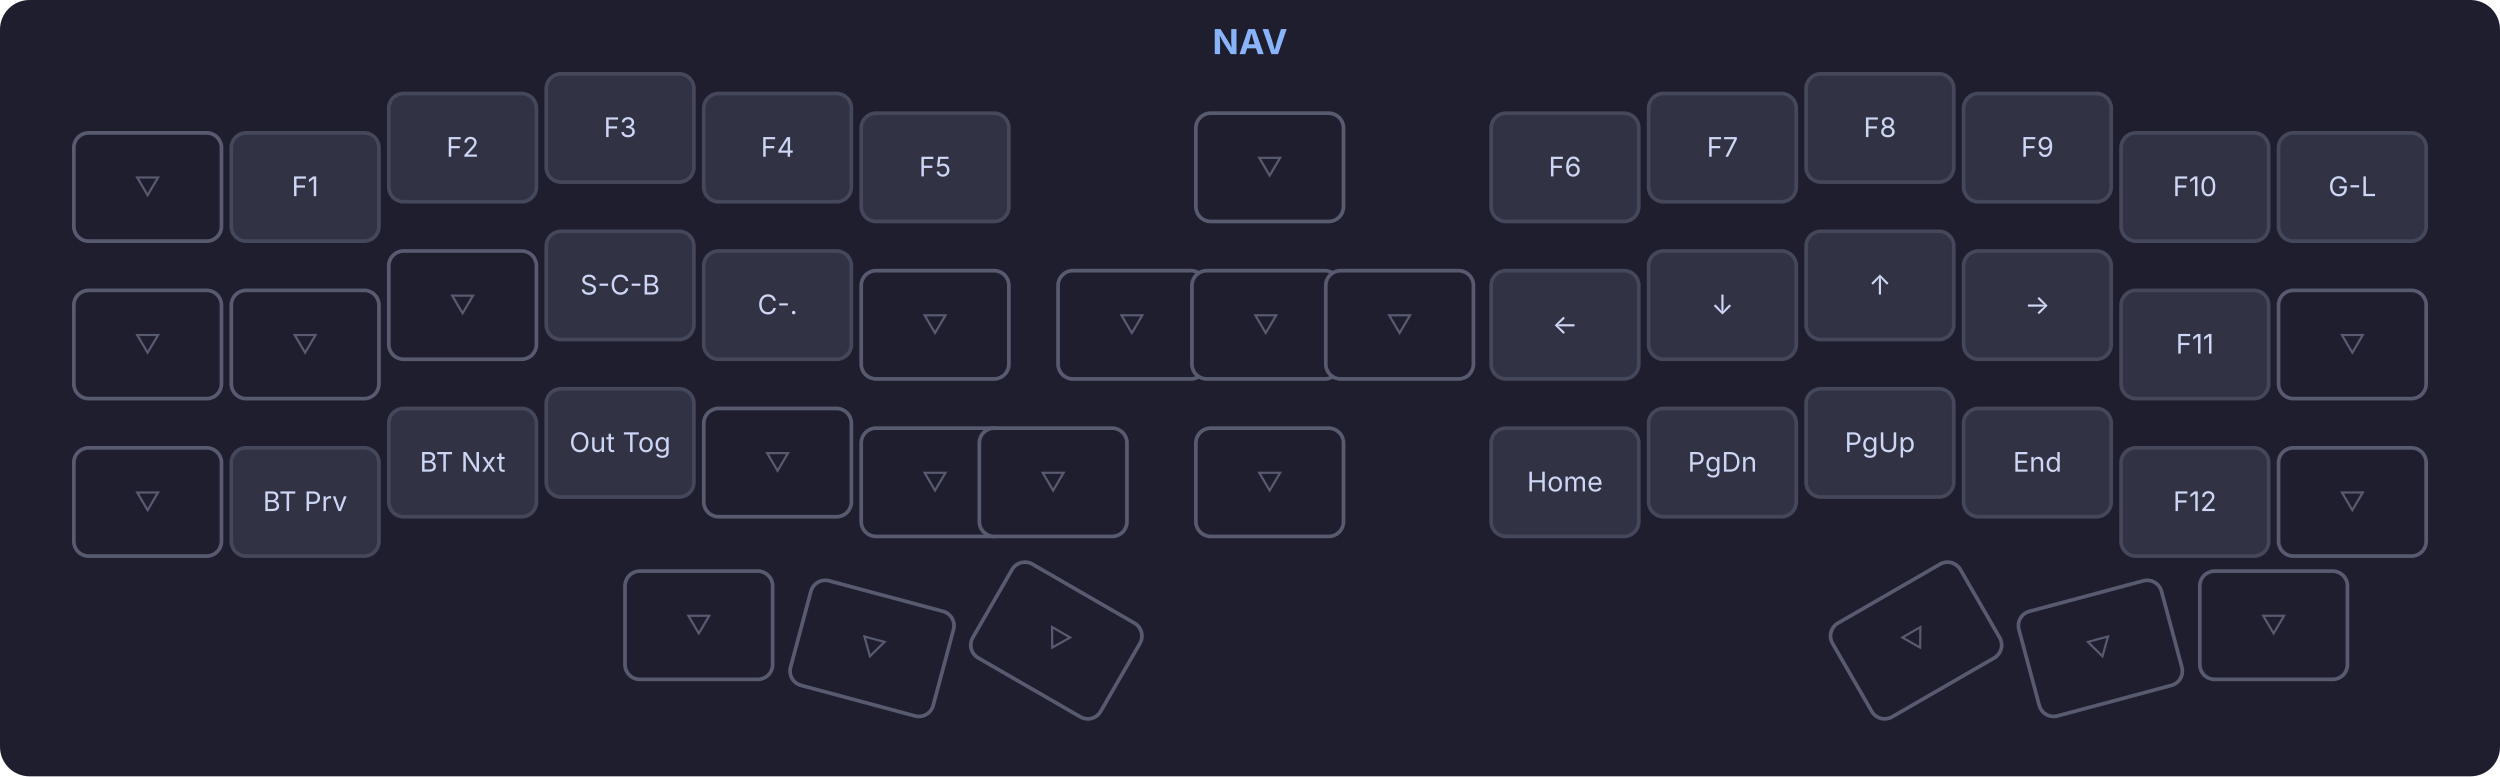
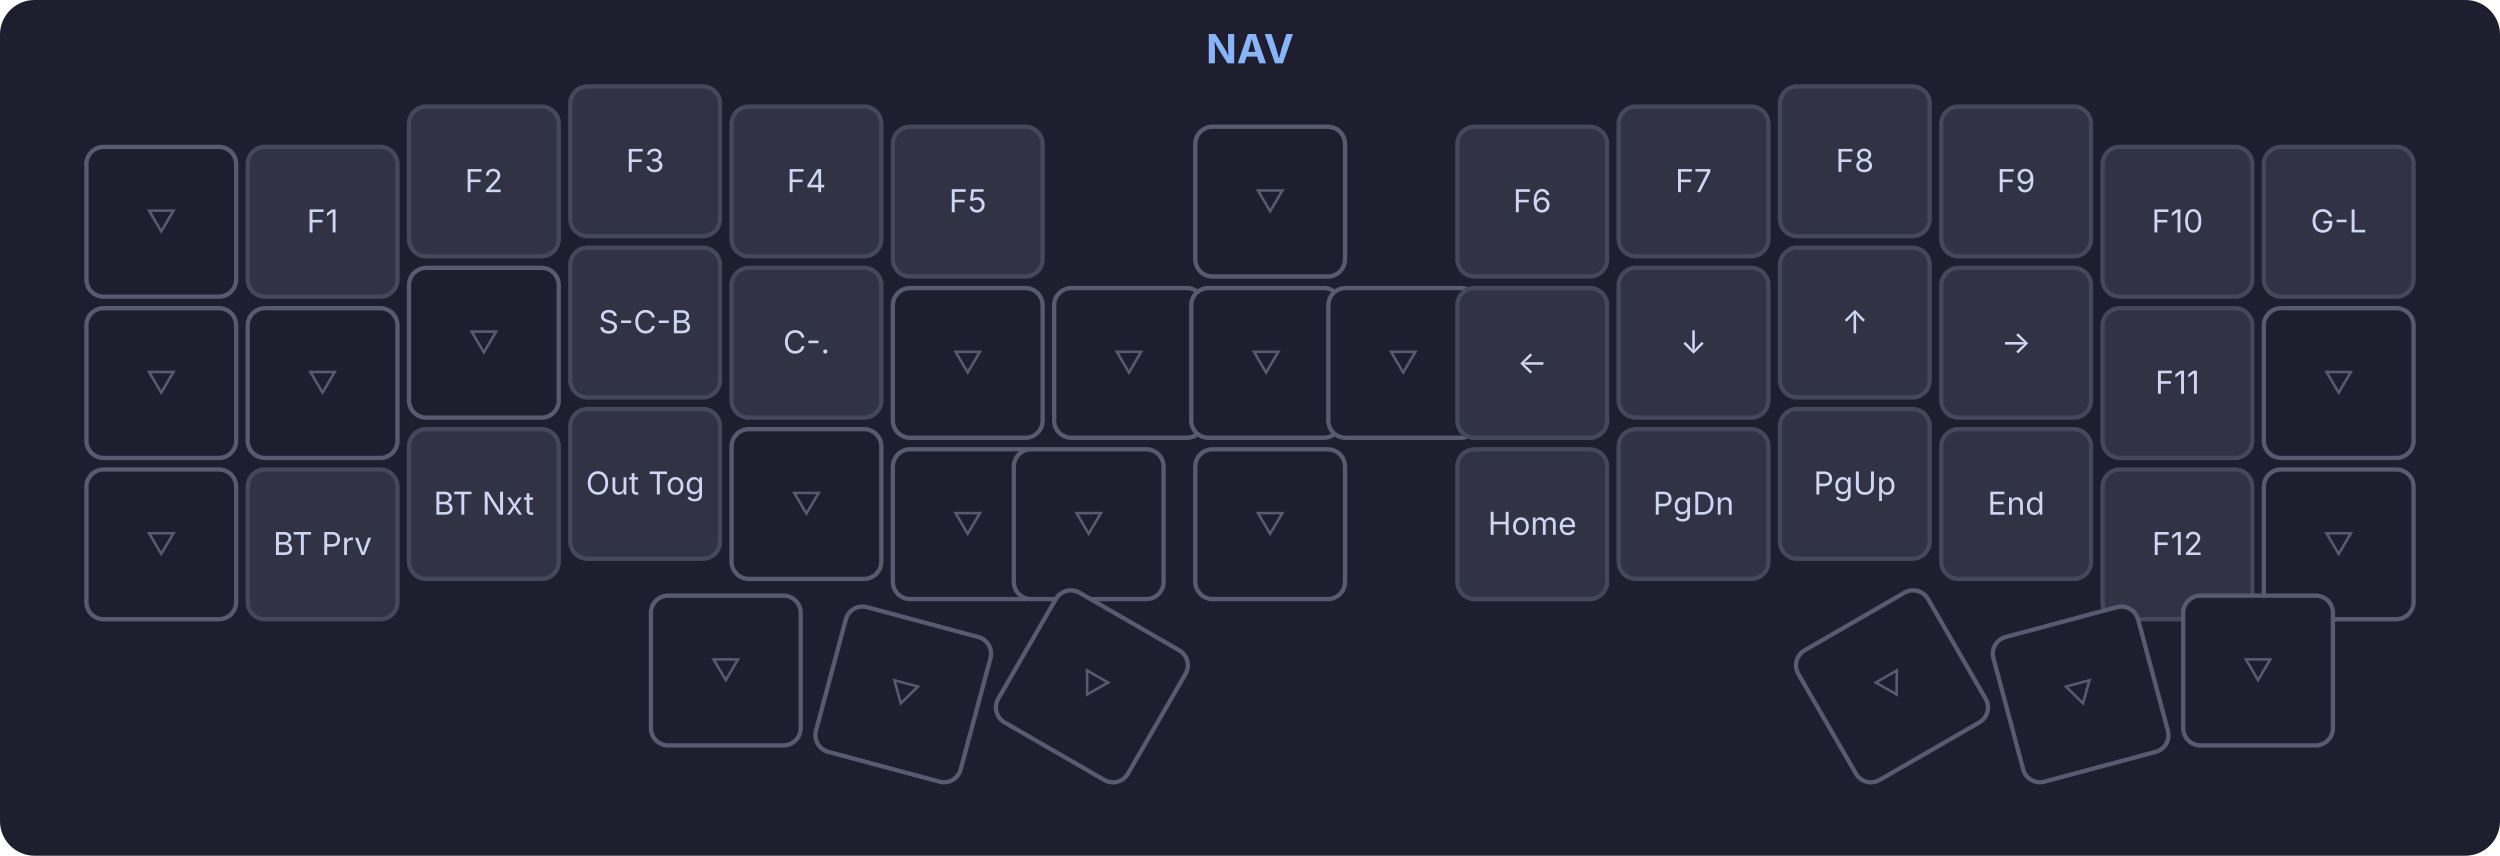
- <svg xmlns="http://www.w3.org/2000/svg" viewBox="-30.0 -30.0 1016.0 315.5">
-   <rect x="-30.0" y="-30.0" width="1016.0" height="315.5" fill="#1e1e2e" rx="12" />
-   <text x="478.0" y="-8" text-anchor="middle" fill="#89b4fa" font-size="14px" font-weight="bold" font-family="Inter, SF Pro Text, Segoe UI, system-ui, sans-serif">NAV</text>
+ <svg xmlns="http://www.w3.org/2000/svg" viewBox="-30.0 -30.0 868.0 297.1">
+   <rect x="-30.0" y="-30.0" width="868.0" height="297.1" fill="#1e1e2e" rx="12" />
+   <text x="404.0" y="-8" text-anchor="middle" fill="#89b4fa" font-size="14px" font-weight="bold" font-family="Inter, SF Pro Text, Segoe UI, system-ui, sans-serif">NAV</text>
  <g>
-     <rect x="0.0" y="24.0" width="60.0" height="44.0" rx="6" fill="#1e1e2e" stroke="#585b70" stroke-width="1.5" />
-     <text x="30.0" y="49.7" text-anchor="middle" fill="#585b70" font-size="11px" font-family="Inter, SF Pro Text, Segoe UI, system-ui, sans-serif">▽</text>
+     <rect x="0.0" y="21.0" width="52.0" height="52.0" rx="6" fill="#1e1e2e" stroke="#585b70" stroke-width="1.5" />
+     <text x="26.0" y="50.7" text-anchor="middle" fill="#585b70" font-size="11px" font-family="Inter, SF Pro Text, Segoe UI, system-ui, sans-serif">▽</text>
  </g>
  <g>
-     <rect x="64.0" y="24.0" width="60.0" height="44.0" rx="6" fill="#313244" stroke="#45475a" stroke-width="1.5" />
-     <text x="94.0" y="49.7" text-anchor="middle" fill="#cdd6f4" font-size="11px" font-family="Inter, SF Pro Text, Segoe UI, system-ui, sans-serif">F1</text>
+     <rect x="56.0" y="21.0" width="52.0" height="52.0" rx="6" fill="#313244" stroke="#45475a" stroke-width="1.5" />
+     <text x="82.0" y="50.7" text-anchor="middle" fill="#cdd6f4" font-size="11px" font-family="Inter, SF Pro Text, Segoe UI, system-ui, sans-serif">F1</text>
  </g>
  <g>
-     <rect x="128.0" y="8.0" width="60.0" height="44.0" rx="6" fill="#313244" stroke="#45475a" stroke-width="1.5" />
-     <text x="158.0" y="33.7" text-anchor="middle" fill="#cdd6f4" font-size="11px" font-family="Inter, SF Pro Text, Segoe UI, system-ui, sans-serif">F2</text>
+     <rect x="112.0" y="7.0" width="52.0" height="52.0" rx="6" fill="#313244" stroke="#45475a" stroke-width="1.5" />
+     <text x="138.0" y="36.7" text-anchor="middle" fill="#cdd6f4" font-size="11px" font-family="Inter, SF Pro Text, Segoe UI, system-ui, sans-serif">F2</text>
  </g>
  <g>
-     <rect x="192.0" y="0.0" width="60.0" height="44.0" rx="6" fill="#313244" stroke="#45475a" stroke-width="1.5" />
-     <text x="222.0" y="25.7" text-anchor="middle" fill="#cdd6f4" font-size="11px" font-family="Inter, SF Pro Text, Segoe UI, system-ui, sans-serif">F3</text>
+     <rect x="168.0" y="0.0" width="52.0" height="52.0" rx="6" fill="#313244" stroke="#45475a" stroke-width="1.5" />
+     <text x="194.0" y="29.7" text-anchor="middle" fill="#cdd6f4" font-size="11px" font-family="Inter, SF Pro Text, Segoe UI, system-ui, sans-serif">F3</text>
  </g>
  <g>
-     <rect x="256.0" y="8.0" width="60.0" height="44.0" rx="6" fill="#313244" stroke="#45475a" stroke-width="1.5" />
-     <text x="286.0" y="33.7" text-anchor="middle" fill="#cdd6f4" font-size="11px" font-family="Inter, SF Pro Text, Segoe UI, system-ui, sans-serif">F4</text>
+     <rect x="224.0" y="7.0" width="52.0" height="52.0" rx="6" fill="#313244" stroke="#45475a" stroke-width="1.5" />
+     <text x="250.0" y="36.7" text-anchor="middle" fill="#cdd6f4" font-size="11px" font-family="Inter, SF Pro Text, Segoe UI, system-ui, sans-serif">F4</text>
  </g>
  <g>
-     <rect x="320.0" y="16.0" width="60.0" height="44.0" rx="6" fill="#313244" stroke="#45475a" stroke-width="1.5" />
-     <text x="350.0" y="41.7" text-anchor="middle" fill="#cdd6f4" font-size="11px" font-family="Inter, SF Pro Text, Segoe UI, system-ui, sans-serif">F5</text>
+     <rect x="280.0" y="14.0" width="52.0" height="52.0" rx="6" fill="#313244" stroke="#45475a" stroke-width="1.5" />
+     <text x="306.0" y="43.7" text-anchor="middle" fill="#cdd6f4" font-size="11px" font-family="Inter, SF Pro Text, Segoe UI, system-ui, sans-serif">F5</text>
  </g>
  <g>
-     <rect x="456.0" y="16.0" width="60.0" height="44.0" rx="6" fill="#1e1e2e" stroke="#585b70" stroke-width="1.5" />
-     <text x="486.0" y="41.7" text-anchor="middle" fill="#585b70" font-size="11px" font-family="Inter, SF Pro Text, Segoe UI, system-ui, sans-serif">▽</text>
+     <rect x="385.0" y="14.0" width="52.0" height="52.0" rx="6" fill="#1e1e2e" stroke="#585b70" stroke-width="1.5" />
+     <text x="411.0" y="43.7" text-anchor="middle" fill="#585b70" font-size="11px" font-family="Inter, SF Pro Text, Segoe UI, system-ui, sans-serif">▽</text>
  </g>
  <g>
-     <rect x="576.0" y="16.0" width="60.0" height="44.0" rx="6" fill="#313244" stroke="#45475a" stroke-width="1.5" />
-     <text x="606.0" y="41.7" text-anchor="middle" fill="#cdd6f4" font-size="11px" font-family="Inter, SF Pro Text, Segoe UI, system-ui, sans-serif">F6</text>
+     <rect x="476.0" y="14.0" width="52.0" height="52.0" rx="6" fill="#313244" stroke="#45475a" stroke-width="1.5" />
+     <text x="502.0" y="43.7" text-anchor="middle" fill="#cdd6f4" font-size="11px" font-family="Inter, SF Pro Text, Segoe UI, system-ui, sans-serif">F6</text>
  </g>
  <g>
-     <rect x="640.0" y="8.0" width="60.0" height="44.0" rx="6" fill="#313244" stroke="#45475a" stroke-width="1.5" />
-     <text x="670.0" y="33.7" text-anchor="middle" fill="#cdd6f4" font-size="11px" font-family="Inter, SF Pro Text, Segoe UI, system-ui, sans-serif">F7</text>
+     <rect x="532.0" y="7.0" width="52.0" height="52.0" rx="6" fill="#313244" stroke="#45475a" stroke-width="1.5" />
+     <text x="558.0" y="36.7" text-anchor="middle" fill="#cdd6f4" font-size="11px" font-family="Inter, SF Pro Text, Segoe UI, system-ui, sans-serif">F7</text>
  </g>
  <g>
-     <rect x="704.0" y="0.0" width="60.0" height="44.0" rx="6" fill="#313244" stroke="#45475a" stroke-width="1.5" />
-     <text x="734.0" y="25.7" text-anchor="middle" fill="#cdd6f4" font-size="11px" font-family="Inter, SF Pro Text, Segoe UI, system-ui, sans-serif">F8</text>
+     <rect x="588.0" y="0.0" width="52.0" height="52.0" rx="6" fill="#313244" stroke="#45475a" stroke-width="1.5" />
+     <text x="614.0" y="29.7" text-anchor="middle" fill="#cdd6f4" font-size="11px" font-family="Inter, SF Pro Text, Segoe UI, system-ui, sans-serif">F8</text>
  </g>
  <g>
-     <rect x="768.0" y="8.0" width="60.0" height="44.0" rx="6" fill="#313244" stroke="#45475a" stroke-width="1.5" />
-     <text x="798.0" y="33.7" text-anchor="middle" fill="#cdd6f4" font-size="11px" font-family="Inter, SF Pro Text, Segoe UI, system-ui, sans-serif">F9</text>
+     <rect x="644.0" y="7.0" width="52.0" height="52.0" rx="6" fill="#313244" stroke="#45475a" stroke-width="1.5" />
+     <text x="670.0" y="36.7" text-anchor="middle" fill="#cdd6f4" font-size="11px" font-family="Inter, SF Pro Text, Segoe UI, system-ui, sans-serif">F9</text>
  </g>
  <g>
-     <rect x="832.0" y="24.0" width="60.0" height="44.0" rx="6" fill="#313244" stroke="#45475a" stroke-width="1.5" />
-     <text x="862.0" y="49.7" text-anchor="middle" fill="#cdd6f4" font-size="11px" font-family="Inter, SF Pro Text, Segoe UI, system-ui, sans-serif">F10</text>
+     <rect x="700.0" y="21.0" width="52.0" height="52.0" rx="6" fill="#313244" stroke="#45475a" stroke-width="1.5" />
+     <text x="726.0" y="50.7" text-anchor="middle" fill="#cdd6f4" font-size="11px" font-family="Inter, SF Pro Text, Segoe UI, system-ui, sans-serif">F10</text>
  </g>
  <g>
-     <rect x="896.0" y="24.0" width="60.0" height="44.0" rx="6" fill="#313244" stroke="#45475a" stroke-width="1.5" />
-     <text x="926.0" y="49.7" text-anchor="middle" fill="#cdd6f4" font-size="11px" font-family="Inter, SF Pro Text, Segoe UI, system-ui, sans-serif">G-L</text>
+     <rect x="756.0" y="21.0" width="52.0" height="52.0" rx="6" fill="#313244" stroke="#45475a" stroke-width="1.5" />
+     <text x="782.0" y="50.7" text-anchor="middle" fill="#cdd6f4" font-size="11px" font-family="Inter, SF Pro Text, Segoe UI, system-ui, sans-serif">G-L</text>
  </g>
  <g>
-     <rect x="0.0" y="88.0" width="60.0" height="44.0" rx="6" fill="#1e1e2e" stroke="#585b70" stroke-width="1.5" />
-     <text x="30.0" y="113.7" text-anchor="middle" fill="#585b70" font-size="11px" font-family="Inter, SF Pro Text, Segoe UI, system-ui, sans-serif">▽</text>
+     <rect x="0.0" y="77.0" width="52.0" height="52.0" rx="6" fill="#1e1e2e" stroke="#585b70" stroke-width="1.5" />
+     <text x="26.0" y="106.7" text-anchor="middle" fill="#585b70" font-size="11px" font-family="Inter, SF Pro Text, Segoe UI, system-ui, sans-serif">▽</text>
  </g>
  <g>
-     <rect x="64.0" y="88.0" width="60.0" height="44.0" rx="6" fill="#1e1e2e" stroke="#585b70" stroke-width="1.5" />
-     <text x="94.0" y="113.7" text-anchor="middle" fill="#585b70" font-size="11px" font-family="Inter, SF Pro Text, Segoe UI, system-ui, sans-serif">▽</text>
+     <rect x="56.0" y="77.0" width="52.0" height="52.0" rx="6" fill="#1e1e2e" stroke="#585b70" stroke-width="1.5" />
+     <text x="82.0" y="106.7" text-anchor="middle" fill="#585b70" font-size="11px" font-family="Inter, SF Pro Text, Segoe UI, system-ui, sans-serif">▽</text>
  </g>
  <g>
-     <rect x="128.0" y="72.0" width="60.0" height="44.0" rx="6" fill="#1e1e2e" stroke="#585b70" stroke-width="1.5" />
-     <text x="158.0" y="97.7" text-anchor="middle" fill="#585b70" font-size="11px" font-family="Inter, SF Pro Text, Segoe UI, system-ui, sans-serif">▽</text>
+     <rect x="112.0" y="63.0" width="52.0" height="52.0" rx="6" fill="#1e1e2e" stroke="#585b70" stroke-width="1.5" />
+     <text x="138.0" y="92.7" text-anchor="middle" fill="#585b70" font-size="11px" font-family="Inter, SF Pro Text, Segoe UI, system-ui, sans-serif">▽</text>
  </g>
  <g>
-     <rect x="192.0" y="64.0" width="60.0" height="44.0" rx="6" fill="#313244" stroke="#45475a" stroke-width="1.5" />
-     <text x="222.0" y="89.7" text-anchor="middle" fill="#cdd6f4" font-size="11px" font-family="Inter, SF Pro Text, Segoe UI, system-ui, sans-serif">S-C-B</text>
+     <rect x="168.0" y="56.0" width="52.0" height="52.0" rx="6" fill="#313244" stroke="#45475a" stroke-width="1.5" />
+     <text x="194.0" y="85.7" text-anchor="middle" fill="#cdd6f4" font-size="11px" font-family="Inter, SF Pro Text, Segoe UI, system-ui, sans-serif">S-C-B</text>
  </g>
  <g>
-     <rect x="256.0" y="72.0" width="60.0" height="44.0" rx="6" fill="#313244" stroke="#45475a" stroke-width="1.5" />
-     <text x="286.0" y="97.7" text-anchor="middle" fill="#cdd6f4" font-size="11px" font-family="Inter, SF Pro Text, Segoe UI, system-ui, sans-serif">C-.</text>
+     <rect x="224.0" y="63.0" width="52.0" height="52.0" rx="6" fill="#313244" stroke="#45475a" stroke-width="1.5" />
+     <text x="250.0" y="92.7" text-anchor="middle" fill="#cdd6f4" font-size="11px" font-family="Inter, SF Pro Text, Segoe UI, system-ui, sans-serif">C-.</text>
  </g>
  <g>
-     <rect x="320.0" y="80.0" width="60.0" height="44.0" rx="6" fill="#1e1e2e" stroke="#585b70" stroke-width="1.5" />
-     <text x="350.0" y="105.7" text-anchor="middle" fill="#585b70" font-size="11px" font-family="Inter, SF Pro Text, Segoe UI, system-ui, sans-serif">▽</text>
+     <rect x="280.0" y="70.0" width="52.0" height="52.0" rx="6" fill="#1e1e2e" stroke="#585b70" stroke-width="1.5" />
+     <text x="306.0" y="99.7" text-anchor="middle" fill="#585b70" font-size="11px" font-family="Inter, SF Pro Text, Segoe UI, system-ui, sans-serif">▽</text>
  </g>
  <g>
-     <rect x="400.0" y="80.0" width="60.0" height="44.0" rx="6" fill="#1e1e2e" stroke="#585b70" stroke-width="1.5" />
-     <text x="430.0" y="105.7" text-anchor="middle" fill="#585b70" font-size="11px" font-family="Inter, SF Pro Text, Segoe UI, system-ui, sans-serif">▽</text>
+     <rect x="336.0" y="70.0" width="52.0" height="52.0" rx="6" fill="#1e1e2e" stroke="#585b70" stroke-width="1.5" />
+     <text x="362.0" y="99.7" text-anchor="middle" fill="#585b70" font-size="11px" font-family="Inter, SF Pro Text, Segoe UI, system-ui, sans-serif">▽</text>
  </g>
  <g>
-     <rect x="454.4" y="80.0" width="60.0" height="44.0" rx="6" fill="#1e1e2e" stroke="#585b70" stroke-width="1.5" />
-     <text x="484.4" y="105.7" text-anchor="middle" fill="#585b70" font-size="11px" font-family="Inter, SF Pro Text, Segoe UI, system-ui, sans-serif">▽</text>
+     <rect x="383.6" y="70.0" width="52.0" height="52.0" rx="6" fill="#1e1e2e" stroke="#585b70" stroke-width="1.5" />
+     <text x="409.6" y="99.7" text-anchor="middle" fill="#585b70" font-size="11px" font-family="Inter, SF Pro Text, Segoe UI, system-ui, sans-serif">▽</text>
  </g>
  <g>
-     <rect x="508.8" y="80.0" width="60.0" height="44.0" rx="6" fill="#1e1e2e" stroke="#585b70" stroke-width="1.5" />
-     <text x="538.8" y="105.7" text-anchor="middle" fill="#585b70" font-size="11px" font-family="Inter, SF Pro Text, Segoe UI, system-ui, sans-serif">▽</text>
+     <rect x="431.2" y="70.0" width="52.0" height="52.0" rx="6" fill="#1e1e2e" stroke="#585b70" stroke-width="1.5" />
+     <text x="457.2" y="99.7" text-anchor="middle" fill="#585b70" font-size="11px" font-family="Inter, SF Pro Text, Segoe UI, system-ui, sans-serif">▽</text>
  </g>
  <g>
-     <rect x="576.0" y="80.0" width="60.0" height="44.0" rx="6" fill="#313244" stroke="#45475a" stroke-width="1.5" />
-     <text x="606.0" y="105.7" text-anchor="middle" fill="#cdd6f4" font-size="11px" font-family="Inter, SF Pro Text, Segoe UI, system-ui, sans-serif">←</text>
+     <rect x="476.0" y="70.0" width="52.0" height="52.0" rx="6" fill="#313244" stroke="#45475a" stroke-width="1.5" />
+     <text x="502.0" y="99.7" text-anchor="middle" fill="#cdd6f4" font-size="11px" font-family="Inter, SF Pro Text, Segoe UI, system-ui, sans-serif">←</text>
  </g>
  <g>
-     <rect x="640.0" y="72.0" width="60.0" height="44.0" rx="6" fill="#313244" stroke="#45475a" stroke-width="1.5" />
-     <text x="670.0" y="97.7" text-anchor="middle" fill="#cdd6f4" font-size="11px" font-family="Inter, SF Pro Text, Segoe UI, system-ui, sans-serif">↓</text>
+     <rect x="532.0" y="63.0" width="52.0" height="52.0" rx="6" fill="#313244" stroke="#45475a" stroke-width="1.5" />
+     <text x="558.0" y="92.7" text-anchor="middle" fill="#cdd6f4" font-size="11px" font-family="Inter, SF Pro Text, Segoe UI, system-ui, sans-serif">↓</text>
  </g>
  <g>
-     <rect x="704.0" y="64.0" width="60.0" height="44.0" rx="6" fill="#313244" stroke="#45475a" stroke-width="1.5" />
-     <text x="734.0" y="89.7" text-anchor="middle" fill="#cdd6f4" font-size="11px" font-family="Inter, SF Pro Text, Segoe UI, system-ui, sans-serif">↑</text>
+     <rect x="588.0" y="56.0" width="52.0" height="52.0" rx="6" fill="#313244" stroke="#45475a" stroke-width="1.5" />
+     <text x="614.0" y="85.7" text-anchor="middle" fill="#cdd6f4" font-size="11px" font-family="Inter, SF Pro Text, Segoe UI, system-ui, sans-serif">↑</text>
  </g>
  <g>
-     <rect x="768.0" y="72.0" width="60.0" height="44.0" rx="6" fill="#313244" stroke="#45475a" stroke-width="1.5" />
-     <text x="798.0" y="97.7" text-anchor="middle" fill="#cdd6f4" font-size="11px" font-family="Inter, SF Pro Text, Segoe UI, system-ui, sans-serif">→</text>
+     <rect x="644.0" y="63.0" width="52.0" height="52.0" rx="6" fill="#313244" stroke="#45475a" stroke-width="1.5" />
+     <text x="670.0" y="92.7" text-anchor="middle" fill="#cdd6f4" font-size="11px" font-family="Inter, SF Pro Text, Segoe UI, system-ui, sans-serif">→</text>
  </g>
  <g>
-     <rect x="832.0" y="88.0" width="60.0" height="44.0" rx="6" fill="#313244" stroke="#45475a" stroke-width="1.5" />
-     <text x="862.0" y="113.7" text-anchor="middle" fill="#cdd6f4" font-size="11px" font-family="Inter, SF Pro Text, Segoe UI, system-ui, sans-serif">F11</text>
+     <rect x="700.0" y="77.0" width="52.0" height="52.0" rx="6" fill="#313244" stroke="#45475a" stroke-width="1.5" />
+     <text x="726.0" y="106.7" text-anchor="middle" fill="#cdd6f4" font-size="11px" font-family="Inter, SF Pro Text, Segoe UI, system-ui, sans-serif">F11</text>
  </g>
  <g>
-     <rect x="896.0" y="88.0" width="60.0" height="44.0" rx="6" fill="#1e1e2e" stroke="#585b70" stroke-width="1.5" />
-     <text x="926.0" y="113.7" text-anchor="middle" fill="#585b70" font-size="11px" font-family="Inter, SF Pro Text, Segoe UI, system-ui, sans-serif">▽</text>
+     <rect x="756.0" y="77.0" width="52.0" height="52.0" rx="6" fill="#1e1e2e" stroke="#585b70" stroke-width="1.5" />
+     <text x="782.0" y="106.7" text-anchor="middle" fill="#585b70" font-size="11px" font-family="Inter, SF Pro Text, Segoe UI, system-ui, sans-serif">▽</text>
  </g>
  <g>
-     <rect x="0.0" y="152.0" width="60.0" height="44.0" rx="6" fill="#1e1e2e" stroke="#585b70" stroke-width="1.5" />
-     <text x="30.0" y="177.7" text-anchor="middle" fill="#585b70" font-size="11px" font-family="Inter, SF Pro Text, Segoe UI, system-ui, sans-serif">▽</text>
+     <rect x="0.0" y="133.0" width="52.0" height="52.0" rx="6" fill="#1e1e2e" stroke="#585b70" stroke-width="1.5" />
+     <text x="26.0" y="162.7" text-anchor="middle" fill="#585b70" font-size="11px" font-family="Inter, SF Pro Text, Segoe UI, system-ui, sans-serif">▽</text>
  </g>
  <g>
-     <rect x="64.0" y="152.0" width="60.0" height="44.0" rx="6" fill="#313244" stroke="#45475a" stroke-width="1.5" />
-     <text x="94.0" y="177.7" text-anchor="middle" fill="#cdd6f4" font-size="11px" font-family="Inter, SF Pro Text, Segoe UI, system-ui, sans-serif">BT Prv</text>
+     <rect x="56.0" y="133.0" width="52.0" height="52.0" rx="6" fill="#313244" stroke="#45475a" stroke-width="1.5" />
+     <text x="82.0" y="162.7" text-anchor="middle" fill="#cdd6f4" font-size="11px" font-family="Inter, SF Pro Text, Segoe UI, system-ui, sans-serif">BT Prv</text>
  </g>
  <g>
-     <rect x="128.0" y="136.0" width="60.0" height="44.0" rx="6" fill="#313244" stroke="#45475a" stroke-width="1.5" />
-     <text x="158.0" y="161.7" text-anchor="middle" fill="#cdd6f4" font-size="11px" font-family="Inter, SF Pro Text, Segoe UI, system-ui, sans-serif">BT Nxt</text>
+     <rect x="112.0" y="119.0" width="52.0" height="52.0" rx="6" fill="#313244" stroke="#45475a" stroke-width="1.5" />
+     <text x="138.0" y="148.7" text-anchor="middle" fill="#cdd6f4" font-size="11px" font-family="Inter, SF Pro Text, Segoe UI, system-ui, sans-serif">BT Nxt</text>
  </g>
  <g>
-     <rect x="192.0" y="128.0" width="60.0" height="44.0" rx="6" fill="#313244" stroke="#45475a" stroke-width="1.5" />
-     <text x="222.0" y="153.7" text-anchor="middle" fill="#cdd6f4" font-size="11px" font-family="Inter, SF Pro Text, Segoe UI, system-ui, sans-serif">Out Tog</text>
+     <rect x="168.0" y="112.0" width="52.0" height="52.0" rx="6" fill="#313244" stroke="#45475a" stroke-width="1.5" />
+     <text x="194.0" y="141.7" text-anchor="middle" fill="#cdd6f4" font-size="11px" font-family="Inter, SF Pro Text, Segoe UI, system-ui, sans-serif">Out Tog</text>
  </g>
  <g>
-     <rect x="256.0" y="136.0" width="60.0" height="44.0" rx="6" fill="#1e1e2e" stroke="#585b70" stroke-width="1.5" />
-     <text x="286.0" y="161.7" text-anchor="middle" fill="#585b70" font-size="11px" font-family="Inter, SF Pro Text, Segoe UI, system-ui, sans-serif">▽</text>
+     <rect x="224.0" y="119.0" width="52.0" height="52.0" rx="6" fill="#1e1e2e" stroke="#585b70" stroke-width="1.5" />
+     <text x="250.0" y="148.7" text-anchor="middle" fill="#585b70" font-size="11px" font-family="Inter, SF Pro Text, Segoe UI, system-ui, sans-serif">▽</text>
  </g>
  <g>
-     <rect x="320.0" y="144.0" width="60.0" height="44.0" rx="6" fill="#1e1e2e" stroke="#585b70" stroke-width="1.5" />
-     <text x="350.0" y="169.7" text-anchor="middle" fill="#585b70" font-size="11px" font-family="Inter, SF Pro Text, Segoe UI, system-ui, sans-serif">▽</text>
+     <rect x="280.0" y="126.0" width="52.0" height="52.0" rx="6" fill="#1e1e2e" stroke="#585b70" stroke-width="1.5" />
+     <text x="306.0" y="155.7" text-anchor="middle" fill="#585b70" font-size="11px" font-family="Inter, SF Pro Text, Segoe UI, system-ui, sans-serif">▽</text>
  </g>
  <g>
-     <rect x="368.0" y="144.0" width="60.0" height="44.0" rx="6" fill="#1e1e2e" stroke="#585b70" stroke-width="1.5" />
-     <text x="398.0" y="169.7" text-anchor="middle" fill="#585b70" font-size="11px" font-family="Inter, SF Pro Text, Segoe UI, system-ui, sans-serif">▽</text>
+     <rect x="322.0" y="126.0" width="52.0" height="52.0" rx="6" fill="#1e1e2e" stroke="#585b70" stroke-width="1.5" />
+     <text x="348.0" y="155.7" text-anchor="middle" fill="#585b70" font-size="11px" font-family="Inter, SF Pro Text, Segoe UI, system-ui, sans-serif">▽</text>
  </g>
  <g>
-     <rect x="456.0" y="144.0" width="60.0" height="44.0" rx="6" fill="#1e1e2e" stroke="#585b70" stroke-width="1.5" />
-     <text x="486.0" y="169.7" text-anchor="middle" fill="#585b70" font-size="11px" font-family="Inter, SF Pro Text, Segoe UI, system-ui, sans-serif">▽</text>
+     <rect x="385.0" y="126.0" width="52.0" height="52.0" rx="6" fill="#1e1e2e" stroke="#585b70" stroke-width="1.5" />
+     <text x="411.0" y="155.7" text-anchor="middle" fill="#585b70" font-size="11px" font-family="Inter, SF Pro Text, Segoe UI, system-ui, sans-serif">▽</text>
  </g>
  <g>
-     <rect x="576.0" y="144.0" width="60.0" height="44.0" rx="6" fill="#313244" stroke="#45475a" stroke-width="1.5" />
-     <text x="606.0" y="169.7" text-anchor="middle" fill="#cdd6f4" font-size="11px" font-family="Inter, SF Pro Text, Segoe UI, system-ui, sans-serif">Home</text>
+     <rect x="476.0" y="126.0" width="52.0" height="52.0" rx="6" fill="#313244" stroke="#45475a" stroke-width="1.5" />
+     <text x="502.0" y="155.7" text-anchor="middle" fill="#cdd6f4" font-size="11px" font-family="Inter, SF Pro Text, Segoe UI, system-ui, sans-serif">Home</text>
  </g>
  <g>
-     <rect x="640.0" y="136.0" width="60.0" height="44.0" rx="6" fill="#313244" stroke="#45475a" stroke-width="1.5" />
-     <text x="670.0" y="161.7" text-anchor="middle" fill="#cdd6f4" font-size="11px" font-family="Inter, SF Pro Text, Segoe UI, system-ui, sans-serif">PgDn</text>
+     <rect x="532.0" y="119.0" width="52.0" height="52.0" rx="6" fill="#313244" stroke="#45475a" stroke-width="1.5" />
+     <text x="558.0" y="148.7" text-anchor="middle" fill="#cdd6f4" font-size="11px" font-family="Inter, SF Pro Text, Segoe UI, system-ui, sans-serif">PgDn</text>
  </g>
  <g>
-     <rect x="704.0" y="128.0" width="60.0" height="44.0" rx="6" fill="#313244" stroke="#45475a" stroke-width="1.5" />
-     <text x="734.0" y="153.7" text-anchor="middle" fill="#cdd6f4" font-size="11px" font-family="Inter, SF Pro Text, Segoe UI, system-ui, sans-serif">PgUp</text>
+     <rect x="588.0" y="112.0" width="52.0" height="52.0" rx="6" fill="#313244" stroke="#45475a" stroke-width="1.5" />
+     <text x="614.0" y="141.7" text-anchor="middle" fill="#cdd6f4" font-size="11px" font-family="Inter, SF Pro Text, Segoe UI, system-ui, sans-serif">PgUp</text>
  </g>
  <g>
-     <rect x="768.0" y="136.0" width="60.0" height="44.0" rx="6" fill="#313244" stroke="#45475a" stroke-width="1.5" />
-     <text x="798.0" y="161.7" text-anchor="middle" fill="#cdd6f4" font-size="11px" font-family="Inter, SF Pro Text, Segoe UI, system-ui, sans-serif">End</text>
+     <rect x="644.0" y="119.0" width="52.0" height="52.0" rx="6" fill="#313244" stroke="#45475a" stroke-width="1.5" />
+     <text x="670.0" y="148.7" text-anchor="middle" fill="#cdd6f4" font-size="11px" font-family="Inter, SF Pro Text, Segoe UI, system-ui, sans-serif">End</text>
  </g>
  <g>
-     <rect x="832.0" y="152.0" width="60.0" height="44.0" rx="6" fill="#313244" stroke="#45475a" stroke-width="1.5" />
-     <text x="862.0" y="177.7" text-anchor="middle" fill="#cdd6f4" font-size="11px" font-family="Inter, SF Pro Text, Segoe UI, system-ui, sans-serif">F12</text>
+     <rect x="700.0" y="133.0" width="52.0" height="52.0" rx="6" fill="#313244" stroke="#45475a" stroke-width="1.5" />
+     <text x="726.0" y="162.7" text-anchor="middle" fill="#cdd6f4" font-size="11px" font-family="Inter, SF Pro Text, Segoe UI, system-ui, sans-serif">F12</text>
  </g>
  <g>
-     <rect x="896.0" y="152.0" width="60.0" height="44.0" rx="6" fill="#1e1e2e" stroke="#585b70" stroke-width="1.5" />
-     <text x="926.0" y="177.7" text-anchor="middle" fill="#585b70" font-size="11px" font-family="Inter, SF Pro Text, Segoe UI, system-ui, sans-serif">▽</text>
+     <rect x="756.0" y="133.0" width="52.0" height="52.0" rx="6" fill="#1e1e2e" stroke="#585b70" stroke-width="1.5" />
+     <text x="782.0" y="162.7" text-anchor="middle" fill="#585b70" font-size="11px" font-family="Inter, SF Pro Text, Segoe UI, system-ui, sans-serif">▽</text>
  </g>
  <g>
-     <rect x="224.0" y="202.1" width="60.0" height="44.0" rx="6" fill="#1e1e2e" stroke="#585b70" stroke-width="1.5" />
-     <text x="254.0" y="227.8" text-anchor="middle" fill="#585b70" font-size="11px" font-family="Inter, SF Pro Text, Segoe UI, system-ui, sans-serif">▽</text>
+     <rect x="196.0" y="176.8" width="52.0" height="52.0" rx="6" fill="#1e1e2e" stroke="#585b70" stroke-width="1.5" />
+     <text x="222.0" y="206.5" text-anchor="middle" fill="#585b70" font-size="11px" font-family="Inter, SF Pro Text, Segoe UI, system-ui, sans-serif">▽</text>
  </g>
-   <g transform="rotate(15.0 324.4 233.5)">
-     <rect x="294.4" y="211.5" width="60.0" height="44.0" rx="6" fill="#1e1e2e" stroke="#585b70" stroke-width="1.5" />
-     <text x="324.4" y="237.2" text-anchor="middle" fill="#585b70" font-size="11px" font-family="Inter, SF Pro Text, Segoe UI, system-ui, sans-serif">▽</text>
+   <g transform="rotate(15.0 283.6 211.1)">
+     <rect x="257.6" y="185.1" width="52.0" height="52.0" rx="6" fill="#1e1e2e" stroke="#585b70" stroke-width="1.5" />
+     <text x="283.6" y="214.7" text-anchor="middle" fill="#585b70" font-size="11px" font-family="Inter, SF Pro Text, Segoe UI, system-ui, sans-serif">▽</text>
  </g>
-   <g transform="rotate(30.0 399.3 230.3)">
-     <rect x="369.3" y="208.3" width="60.0" height="44.0" rx="6" fill="#1e1e2e" stroke="#585b70" stroke-width="1.5" />
-     <text x="399.3" y="234.0" text-anchor="middle" fill="#585b70" font-size="11px" font-family="Inter, SF Pro Text, Segoe UI, system-ui, sans-serif">▽</text>
+   <g transform="rotate(30.0 349.1 208.3)">
+     <rect x="323.1" y="182.3" width="52.0" height="52.0" rx="6" fill="#1e1e2e" stroke="#585b70" stroke-width="1.5" />
+     <text x="349.1" y="211.9" text-anchor="middle" fill="#585b70" font-size="11px" font-family="Inter, SF Pro Text, Segoe UI, system-ui, sans-serif">▽</text>
  </g>
-   <g transform="rotate(-30.0 748.7 230.3)">
-     <rect x="718.7" y="208.3" width="60.0" height="44.0" rx="6" fill="#1e1e2e" stroke="#585b70" stroke-width="1.5" />
-     <text x="748.7" y="234.0" text-anchor="middle" fill="#585b70" font-size="11px" font-family="Inter, SF Pro Text, Segoe UI, system-ui, sans-serif">▽</text>
+   <g transform="rotate(-30.0 626.9 208.3)">
+     <rect x="600.9" y="182.3" width="52.0" height="52.0" rx="6" fill="#1e1e2e" stroke="#585b70" stroke-width="1.5" />
+     <text x="626.9" y="211.9" text-anchor="middle" fill="#585b70" font-size="11px" font-family="Inter, SF Pro Text, Segoe UI, system-ui, sans-serif">▽</text>
  </g>
-   <g transform="rotate(-15.0 823.6 233.5)">
-     <rect x="793.6" y="211.5" width="60.0" height="44.0" rx="6" fill="#1e1e2e" stroke="#585b70" stroke-width="1.5" />
-     <text x="823.6" y="237.2" text-anchor="middle" fill="#585b70" font-size="11px" font-family="Inter, SF Pro Text, Segoe UI, system-ui, sans-serif">▽</text>
+   <g transform="rotate(-15.0 692.4 211.1)">
+     <rect x="666.4" y="185.1" width="52.0" height="52.0" rx="6" fill="#1e1e2e" stroke="#585b70" stroke-width="1.5" />
+     <text x="692.4" y="214.7" text-anchor="middle" fill="#585b70" font-size="11px" font-family="Inter, SF Pro Text, Segoe UI, system-ui, sans-serif">▽</text>
  </g>
  <g>
-     <rect x="864.0" y="202.1" width="60.0" height="44.0" rx="6" fill="#1e1e2e" stroke="#585b70" stroke-width="1.5" />
-     <text x="894.0" y="227.8" text-anchor="middle" fill="#585b70" font-size="11px" font-family="Inter, SF Pro Text, Segoe UI, system-ui, sans-serif">▽</text>
+     <rect x="728.0" y="176.8" width="52.0" height="52.0" rx="6" fill="#1e1e2e" stroke="#585b70" stroke-width="1.5" />
+     <text x="754.0" y="206.5" text-anchor="middle" fill="#585b70" font-size="11px" font-family="Inter, SF Pro Text, Segoe UI, system-ui, sans-serif">▽</text>
  </g>
</svg>
